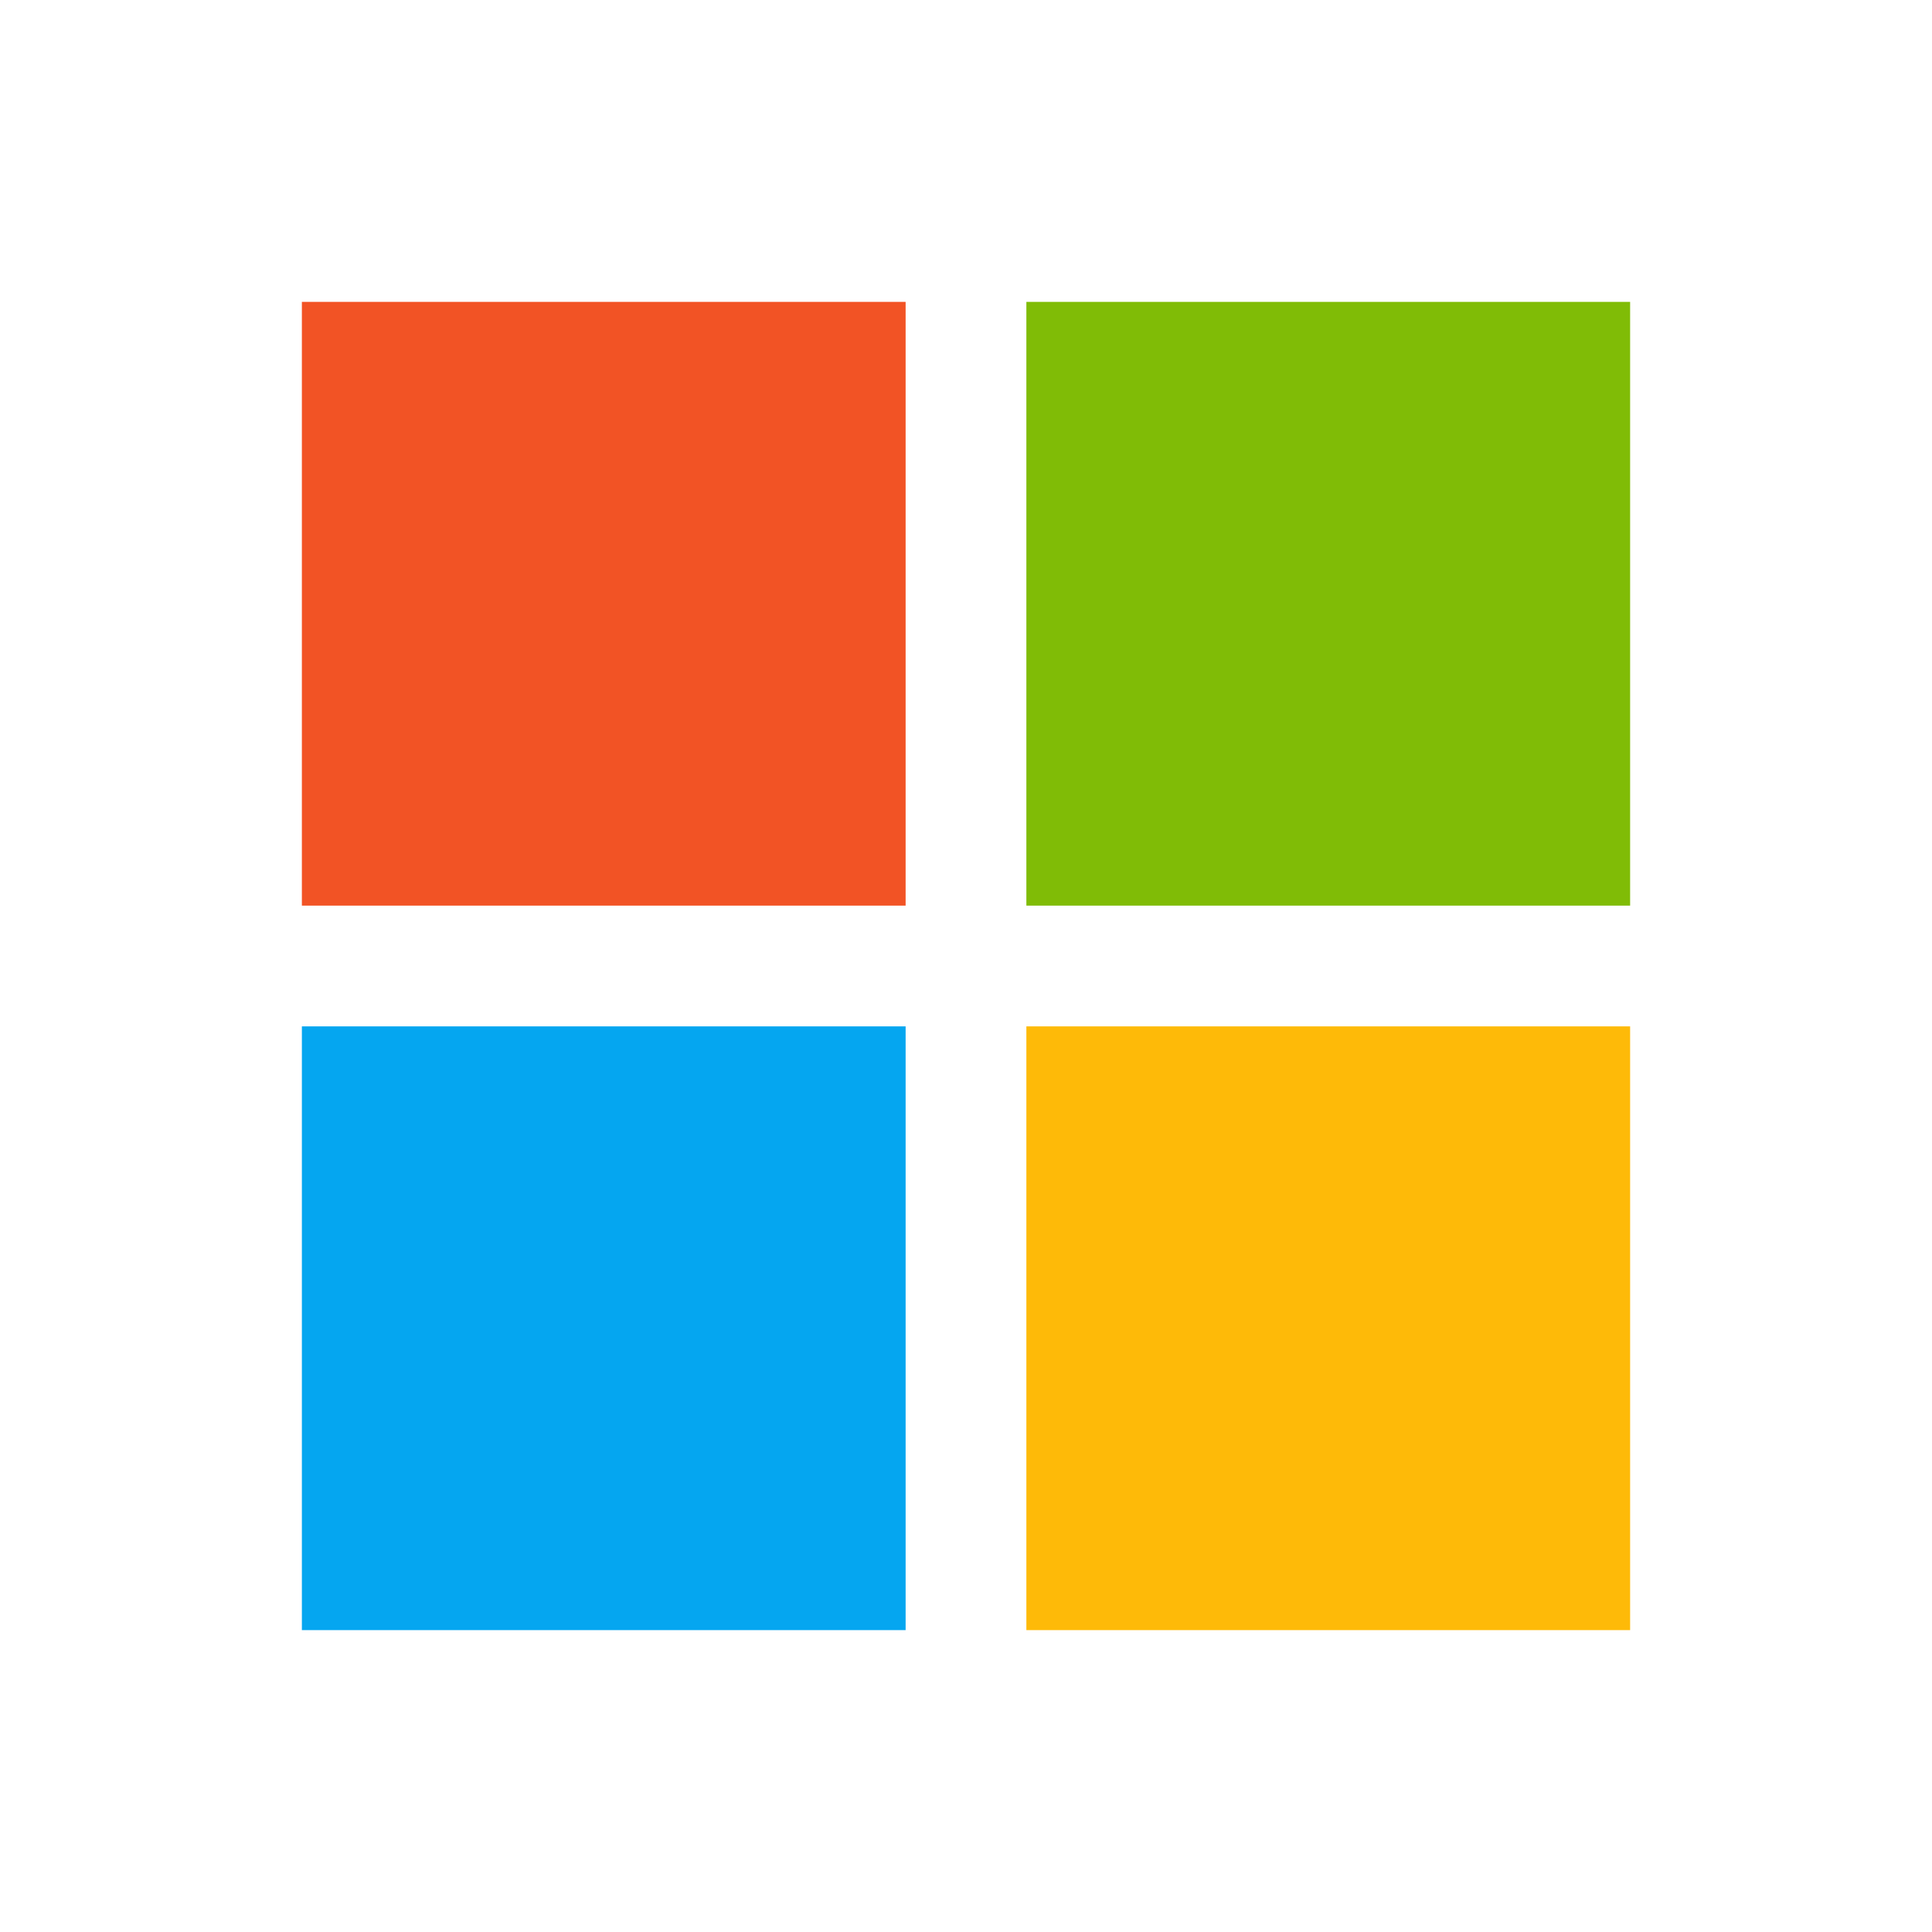
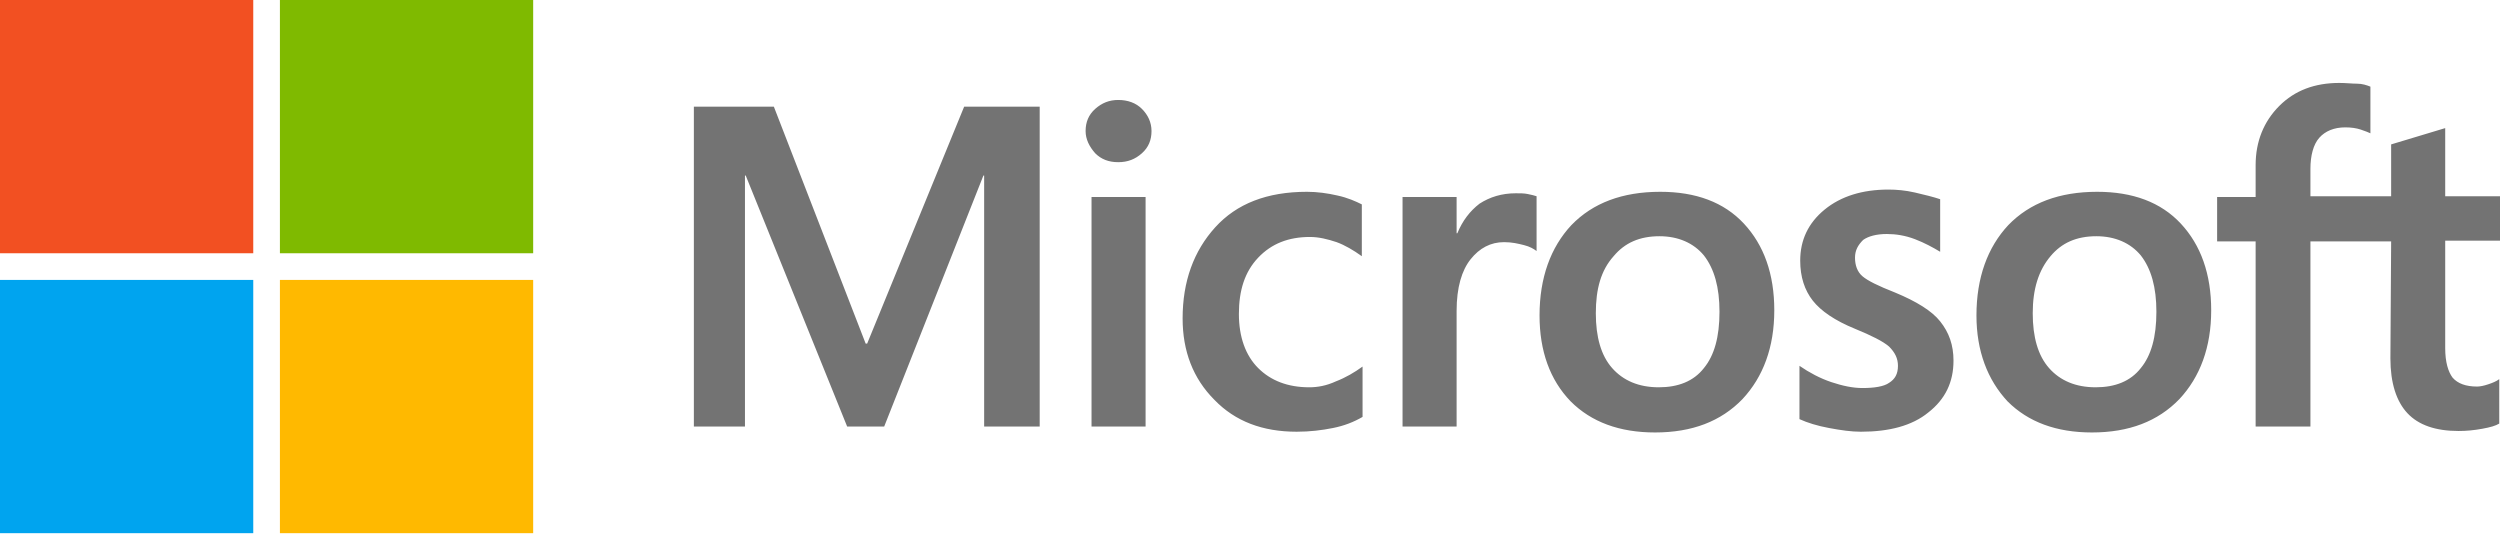
- <svg xmlns="http://www.w3.org/2000/svg" width="800px" height="800px" viewBox="0 0 32 32" fill="none">
-   <rect x="17" y="17" width="10" height="10" fill="#FEBA08" />
-   <rect x="5" y="17" width="10" height="10" fill="#05A6F0" />
-   <rect x="17" y="5" width="10" height="10" fill="#80BC06" />
-   <rect x="5" y="5" width="10" height="10" fill="#F25325" />
+ <svg xmlns="http://www.w3.org/2000/svg" version="1.1" viewBox="0 0 337.6 72">
+   <path fill="#737373" d="M140.4,14.4v43.2h-7.5V23.7h-0.1l-13.4,33.9h-5l-13.7-33.9h-0.1v33.9h-6.9V14.4h10.8l12.4,32h0.2l13.1-32H140.4 z M146.6,17.7c0-1.2,0.4-2.2,1.3-3c0.9-0.8,1.9-1.2,3.1-1.2c1.3,0,2.4,0.4,3.2,1.2s1.3,1.8,1.3,3c0,1.2-0.4,2.2-1.3,3 c-0.9,0.8-1.9,1.2-3.2,1.2s-2.3-0.4-3.1-1.2C147.1,19.8,146.6,18.8,146.6,17.7z M154.7,26.6v31h-7.3v-31H154.7z M176.8,52.3 c1.1,0,2.3-0.2,3.6-0.8c1.3-0.5,2.5-1.2,3.6-2v6.8c-1.2,0.7-2.5,1.2-4,1.5c-1.5,0.3-3.1,0.5-4.9,0.5c-4.6,0-8.3-1.4-11.1-4.3 c-2.9-2.9-4.3-6.6-4.3-11c0-5,1.5-9.1,4.4-12.3c2.9-3.2,7-4.8,12.4-4.8c1.4,0,2.8,0.2,4.1,0.5c1.4,0.3,2.5,0.8,3.3,1.2v7 c-1.1-0.8-2.3-1.5-3.4-1.9c-1.2-0.4-2.4-0.7-3.6-0.7c-2.9,0-5.2,0.9-7,2.8s-2.6,4.4-2.6,7.6c0,3.1,0.9,5.6,2.6,7.3 C171.6,51.4,173.9,52.3,176.8,52.3z M204.7,26.1c0.6,0,1.1,0,1.6,0.1s0.9,0.2,1.2,0.3v7.4c-0.4-0.3-0.9-0.6-1.7-0.8 s-1.6-0.4-2.7-0.4c-1.8,0-3.3,0.8-4.5,2.3s-1.9,3.8-1.9,7v15.6h-7.3v-31h7.3v4.9h0.1c0.7-1.7,1.7-3,3-4 C201.2,26.6,202.8,26.1,204.7,26.1z M207.9,42.6c0-5.1,1.5-9.2,4.3-12.2c2.9-3,6.9-4.5,12-4.5c4.8,0,8.6,1.4,11.3,4.3 s4.1,6.8,4.1,11.7c0,5-1.5,9-4.3,12c-2.9,3-6.8,4.5-11.8,4.5c-4.8,0-8.6-1.4-11.4-4.2C209.3,51.3,207.9,47.4,207.9,42.6z M215.5,42.3c0,3.2,0.7,5.7,2.2,7.4s3.6,2.6,6.3,2.6c2.6,0,4.7-0.8,6.1-2.6c1.4-1.7,2.1-4.2,2.1-7.6c0-3.3-0.7-5.8-2.1-7.6 c-1.4-1.7-3.5-2.6-6-2.6c-2.7,0-4.7,0.9-6.2,2.7C216.2,36.5,215.5,39,215.5,42.3z M250.5,34.8c0,1,0.3,1.9,1,2.5 c0.7,0.6,2.1,1.3,4.4,2.2c2.9,1.2,5,2.5,6.1,3.9c1.2,1.5,1.8,3.2,1.8,5.3c0,2.9-1.1,5.2-3.4,7c-2.2,1.8-5.3,2.6-9.1,2.6 c-1.3,0-2.7-0.2-4.3-0.5c-1.6-0.3-2.9-0.7-4-1.2v-7.2c1.3,0.9,2.8,1.7,4.3,2.2c1.5,0.5,2.9,0.8,4.2,0.8c1.6,0,2.9-0.2,3.6-0.7 c0.8-0.5,1.2-1.2,1.2-2.3c0-1-0.4-1.8-1.2-2.6c-0.8-0.7-2.4-1.5-4.6-2.4c-2.7-1.1-4.6-2.4-5.7-3.8s-1.7-3.2-1.7-5.4 c0-2.8,1.1-5.1,3.3-6.9c2.2-1.8,5.1-2.7,8.6-2.7c1.1,0,2.3,0.1,3.6,0.4s2.5,0.6,3.4,0.9V34c-1-0.6-2.1-1.2-3.4-1.7 c-1.3-0.5-2.6-0.7-3.8-0.7c-1.4,0-2.5,0.3-3.2,0.8C250.9,33.1,250.5,33.8,250.5,34.8z M266.9,42.6c0-5.1,1.5-9.2,4.3-12.2 c2.9-3,6.9-4.5,12-4.5c4.8,0,8.6,1.4,11.3,4.3s4.1,6.8,4.1,11.7c0,5-1.5,9-4.3,12c-2.9,3-6.8,4.5-11.8,4.5c-4.8,0-8.6-1.4-11.4-4.2 C268.4,51.3,266.9,47.4,266.9,42.6z M274.5,42.3c0,3.2,0.7,5.7,2.2,7.4s3.6,2.6,6.3,2.6c2.6,0,4.7-0.8,6.1-2.6 c1.4-1.7,2.1-4.2,2.1-7.6c0-3.3-0.7-5.8-2.1-7.6c-1.4-1.7-3.5-2.6-6-2.6c-2.7,0-4.7,0.9-6.2,2.7C275.3,36.5,274.5,39,274.5,42.3z M322.9,32.6h-10.9v25h-7.4v-25h-5.2v-6h5.2v-4.3c0-3.2,1.1-5.9,3.2-8s4.8-3.1,8.1-3.1c0.9,0,1.7,0.1,2.4,0.1s1.3,0.2,1.8,0.4v6.3 c-0.2-0.1-0.7-0.3-1.3-0.5c-0.6-0.2-1.3-0.3-2.1-0.3c-1.5,0-2.7,0.5-3.5,1.4c-0.8,0.9-1.2,2.4-1.2,4.2v3.7h10.9v-7l7.3-2.2v9.2h7.4 v6h-7.4v14.5c0,1.9,0.4,3.2,1,4c0.7,0.8,1.8,1.2,3.3,1.2c0.4,0,0.9-0.1,1.5-0.3c0.6-0.2,1.1-0.4,1.5-0.7v6c-0.5,0.3-1.2,0.5-2.3,0.7 c-1.1,0.2-2.1,0.3-3.2,0.3c-3.1,0-5.4-0.8-6.9-2.4c-1.5-1.6-2.3-4.1-2.3-7.4L322.9,32.6L322.9,32.6z" />
+   <rect fill="#F25022" width="34.2" height="34.2" />
+   <rect x="37.8" fill="#7FBA00" width="34.2" height="34.2" />
+   <rect y="37.8" fill="#00A4EF" width="34.2" height="34.2" />
+   <rect x="37.8" y="37.8" fill="#FFB900" width="34.2" height="34.2" />
</svg>
